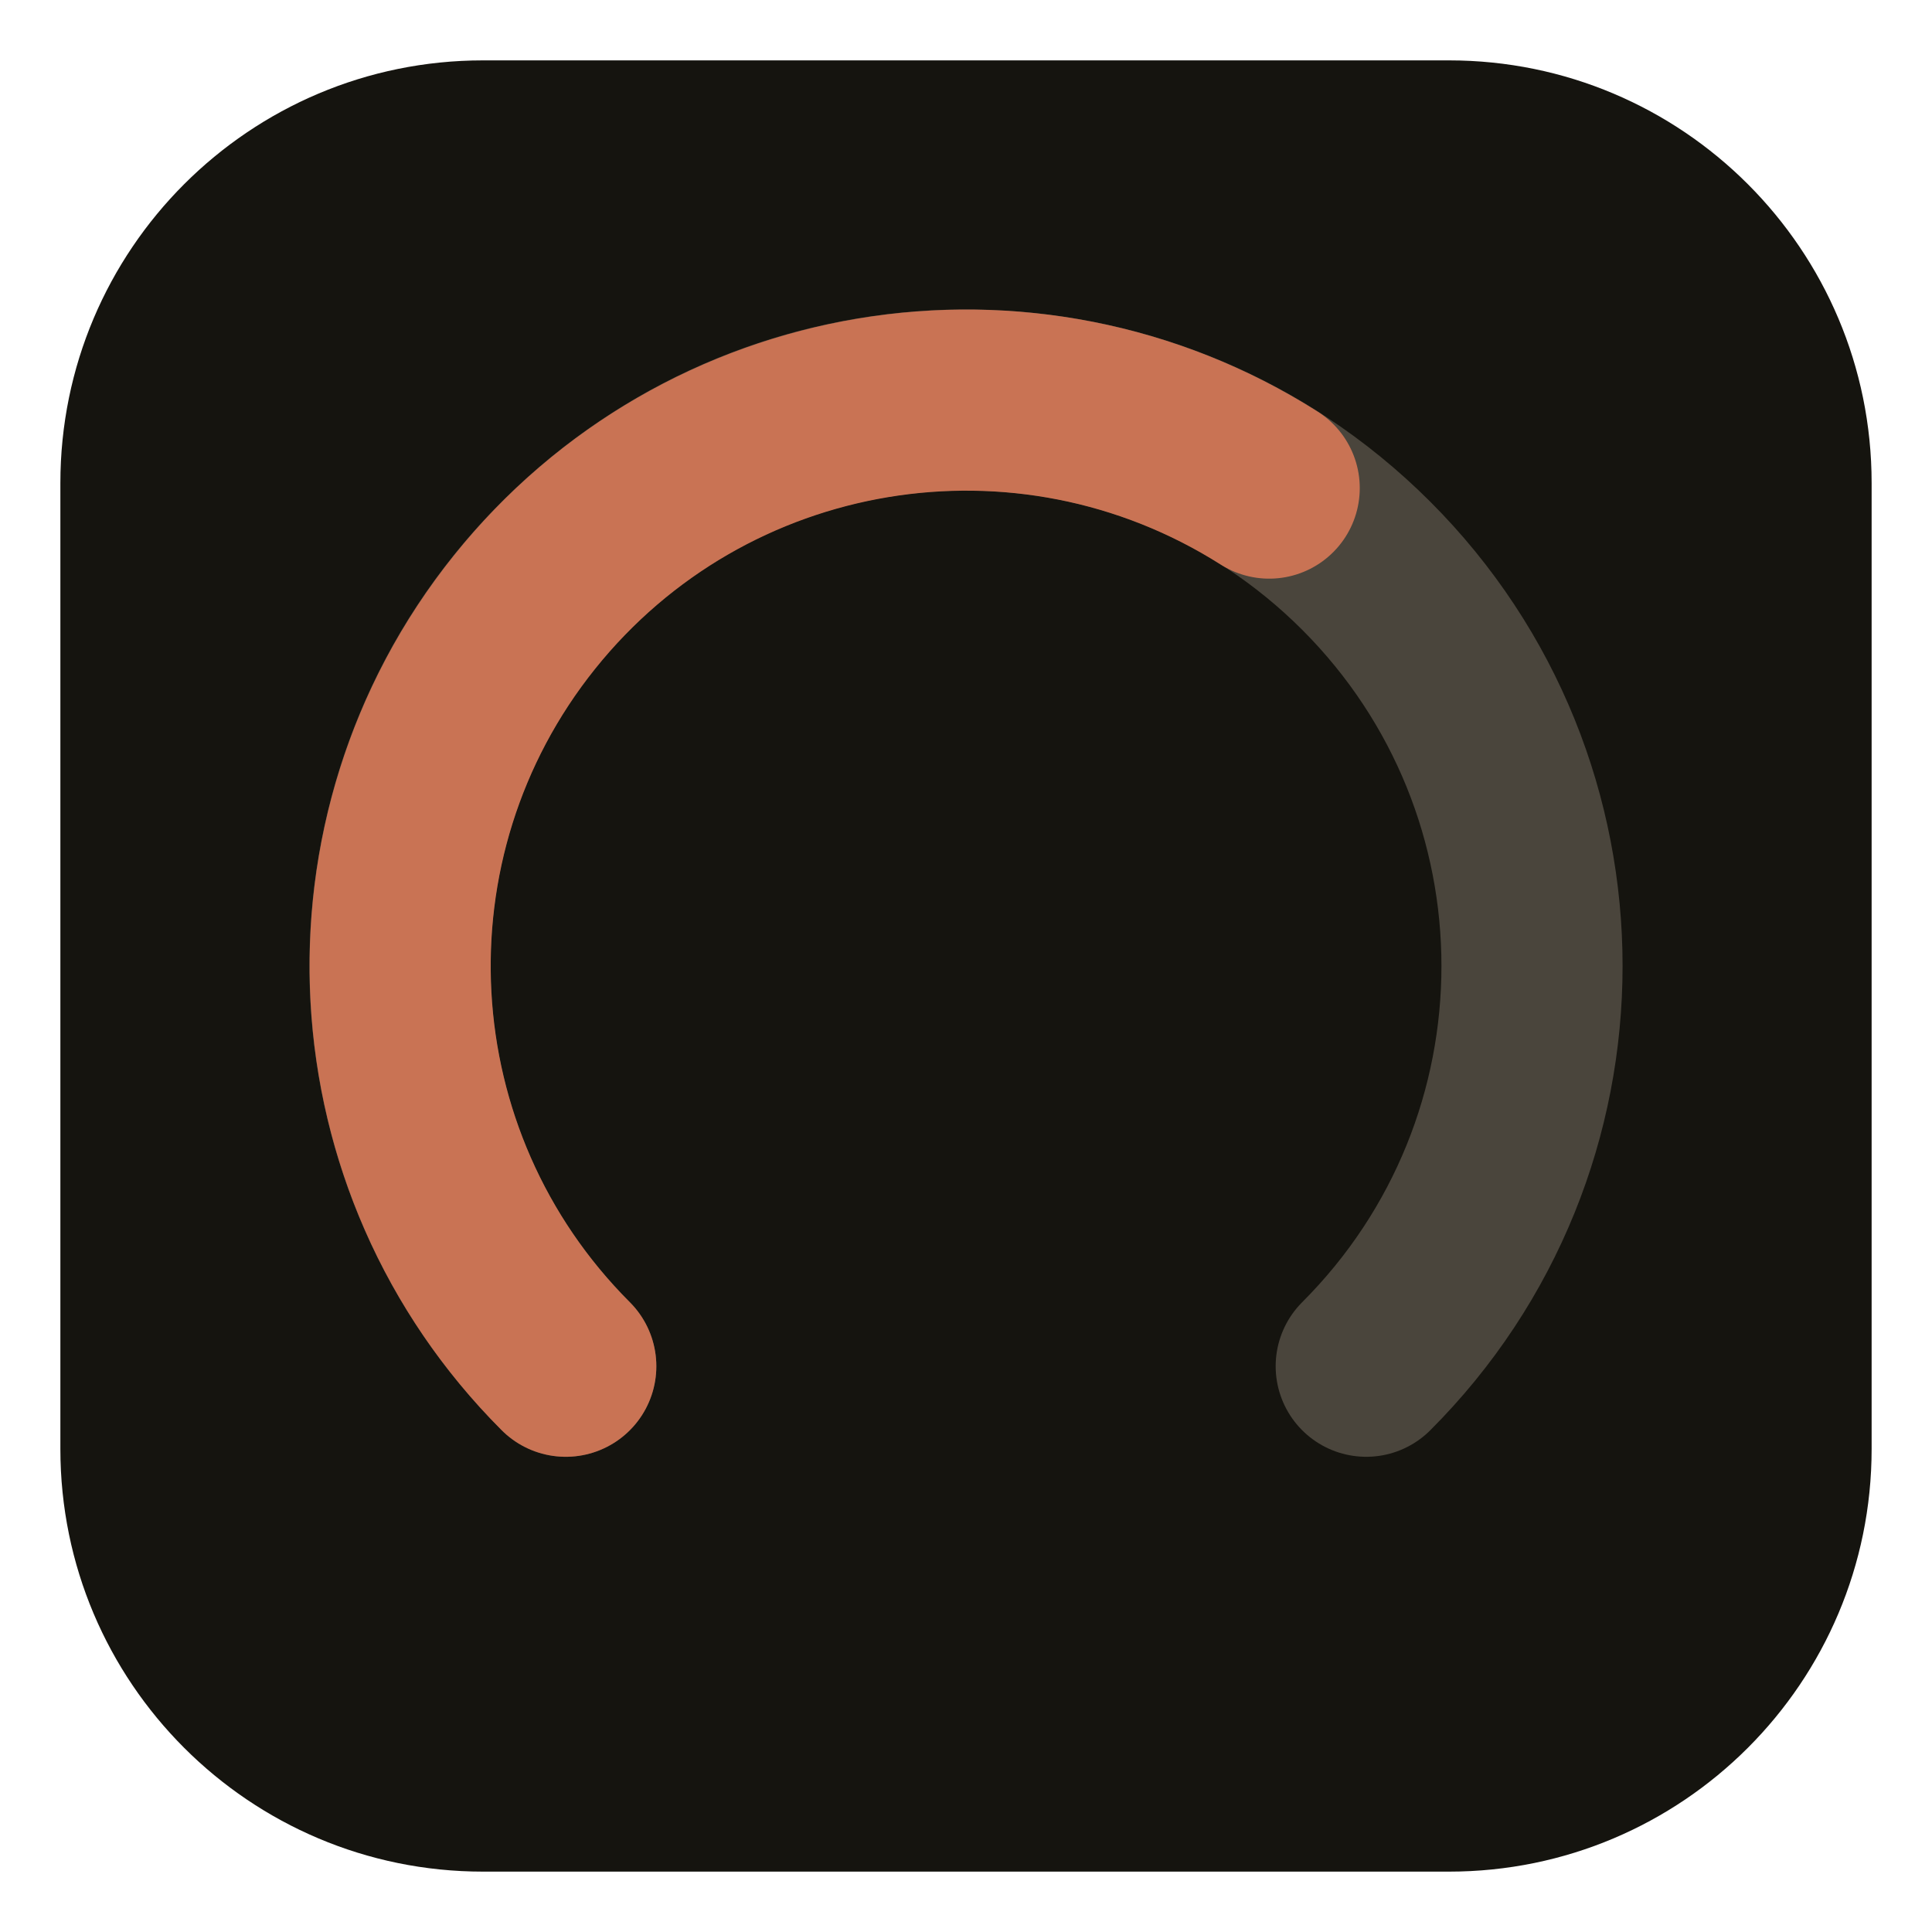
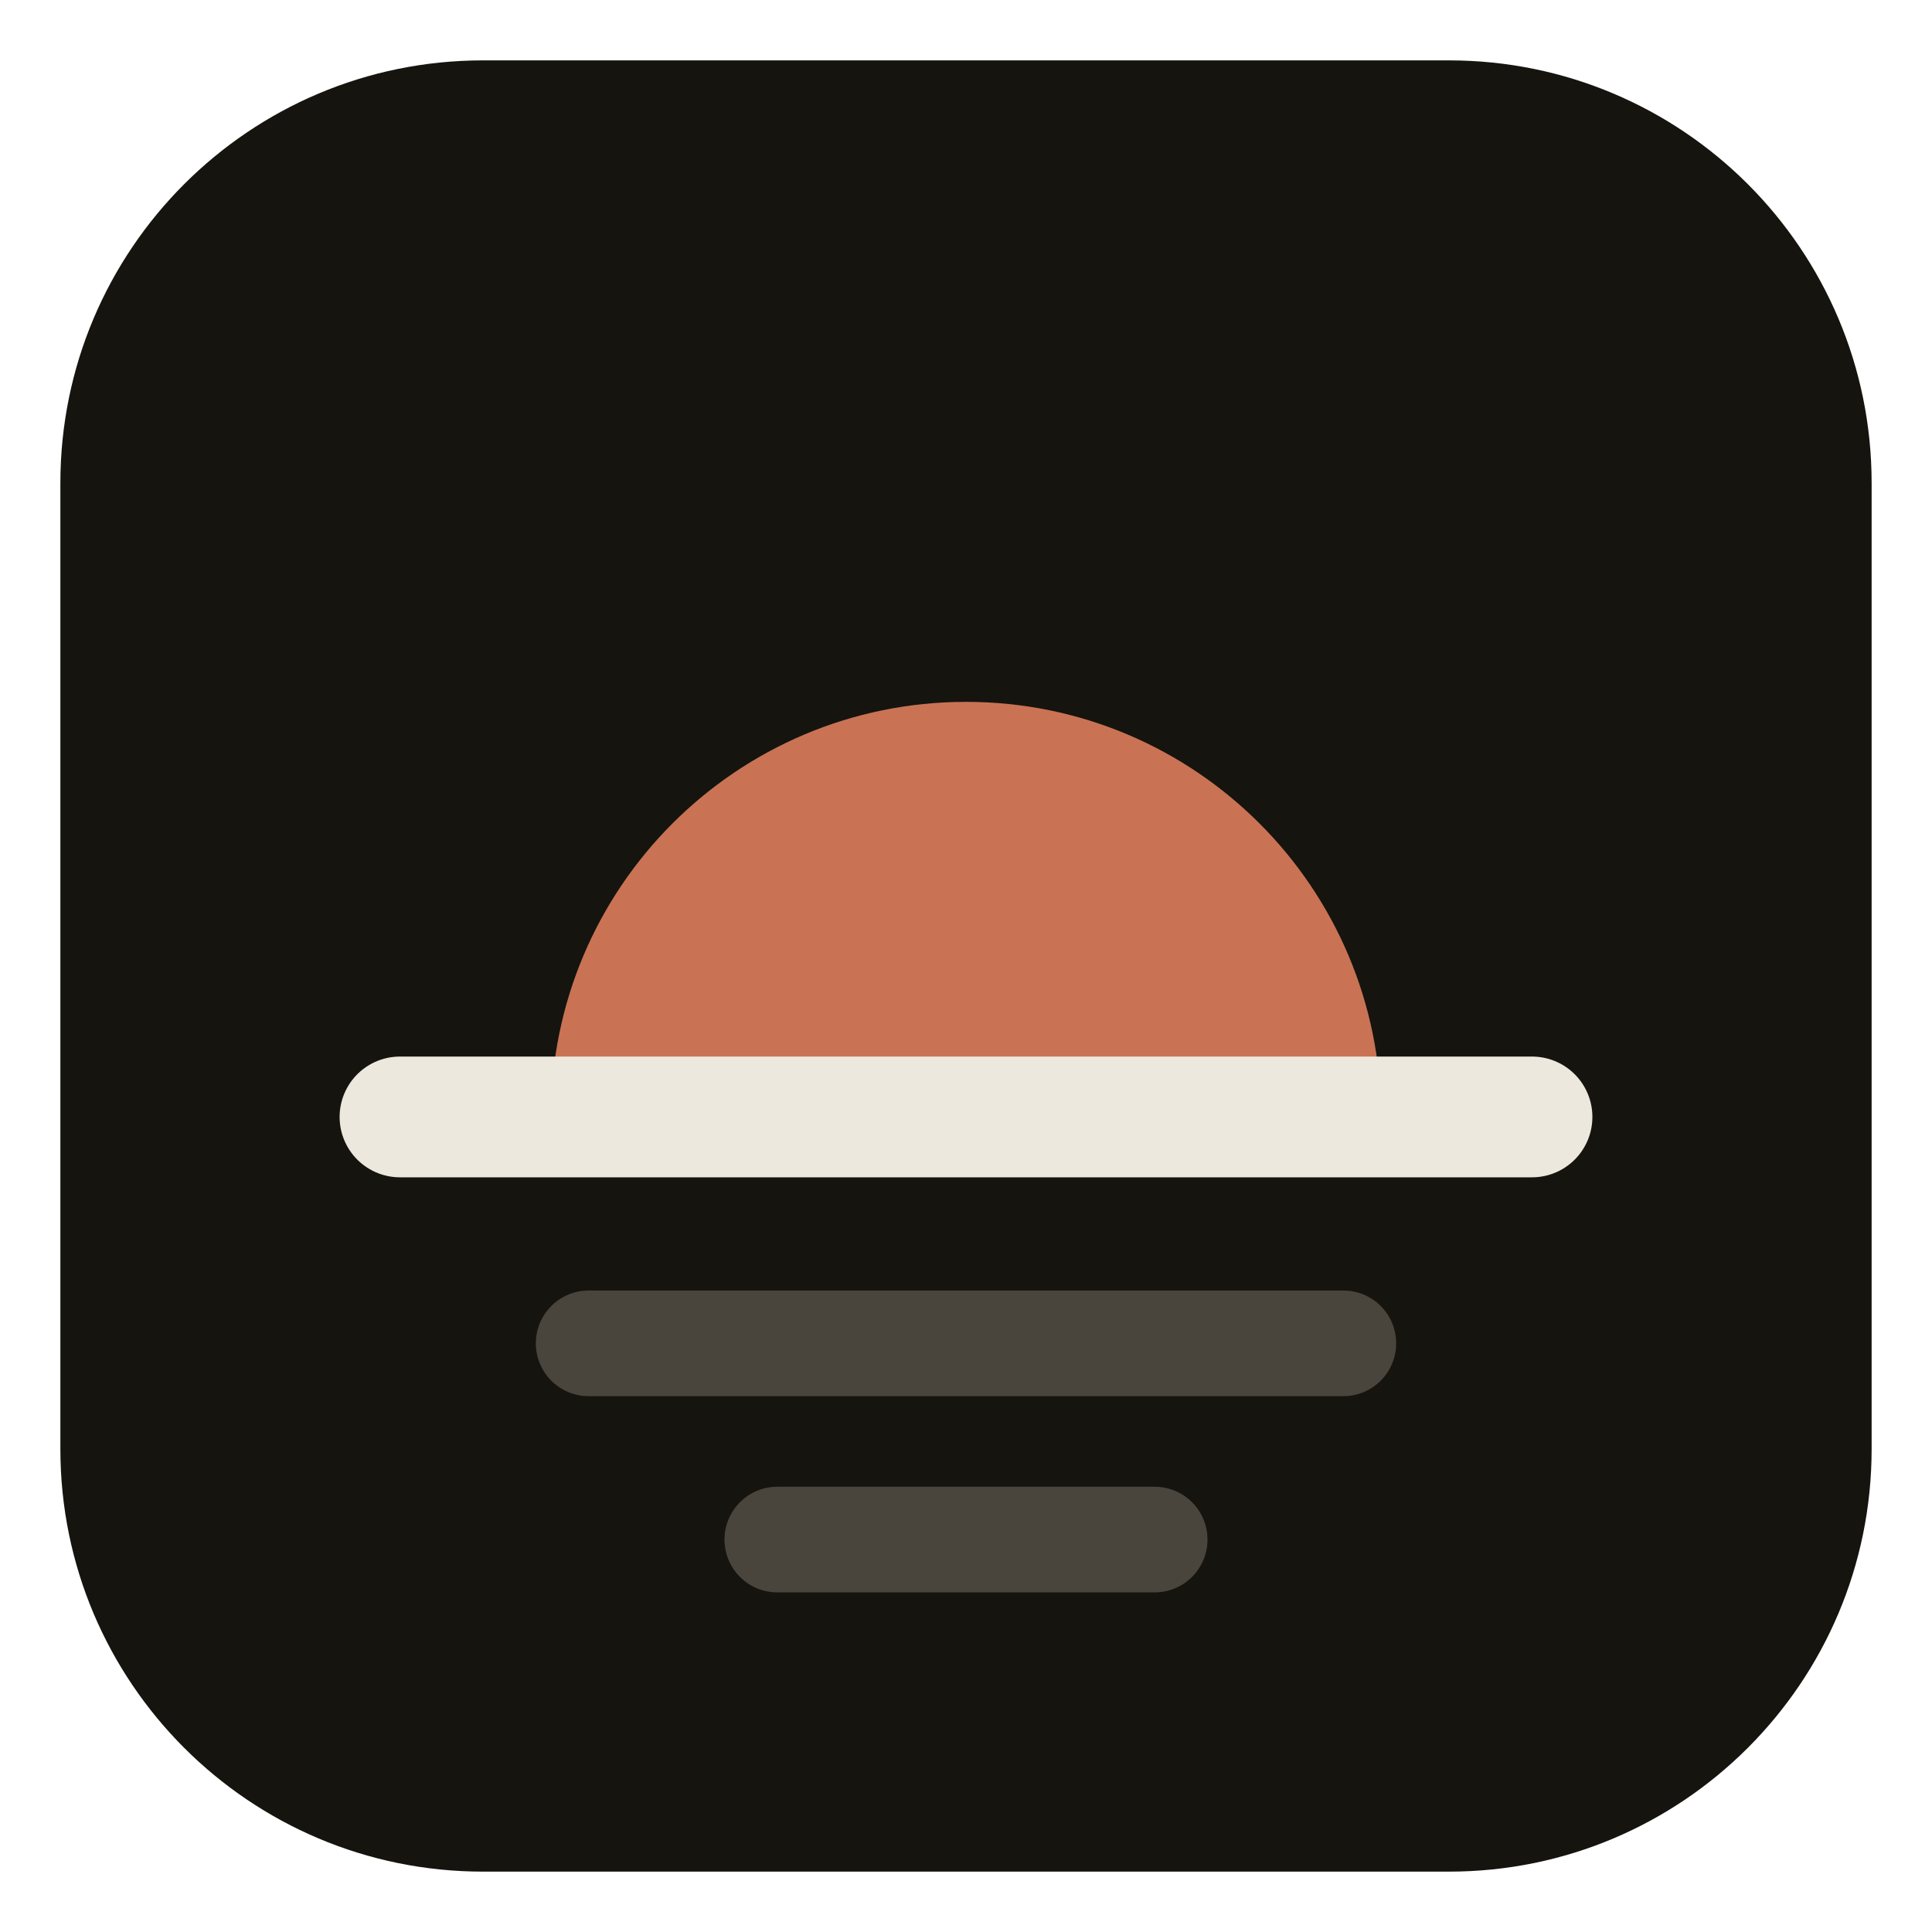
<svg xmlns="http://www.w3.org/2000/svg" width="1024" height="1024" viewBox="0 0 1024 1024">
  <rect x="32" y="32" width="960" height="960" rx="224" fill="#15140f" />
-   <path d="M 299.87 724.13 A 300 300 0 1 1 724.13 724.13" fill="none" stroke="#4a453c" stroke-width="96" stroke-linecap="round" />
-   <path d="M 299.87 724.13 A 300 300 0 0 1 672.70 258.70" fill="none" stroke="#c97354" stroke-width="96" stroke-linecap="round" />
+   <path d="M 292 592 A 220 220 0 0 1 732 592 Z" fill="#c97354" />
+   <path d="M 212 592 H 812" fill="none" stroke="#ede8de" stroke-width="64" stroke-linecap="round" />
+   <path d="M 312 712 H 712" fill="none" stroke="#4a453c" stroke-width="56" stroke-linecap="round" />
+   <path d="M 412 816 H 612" fill="none" stroke="#4a453c" stroke-width="56" stroke-linecap="round" />
</svg>
